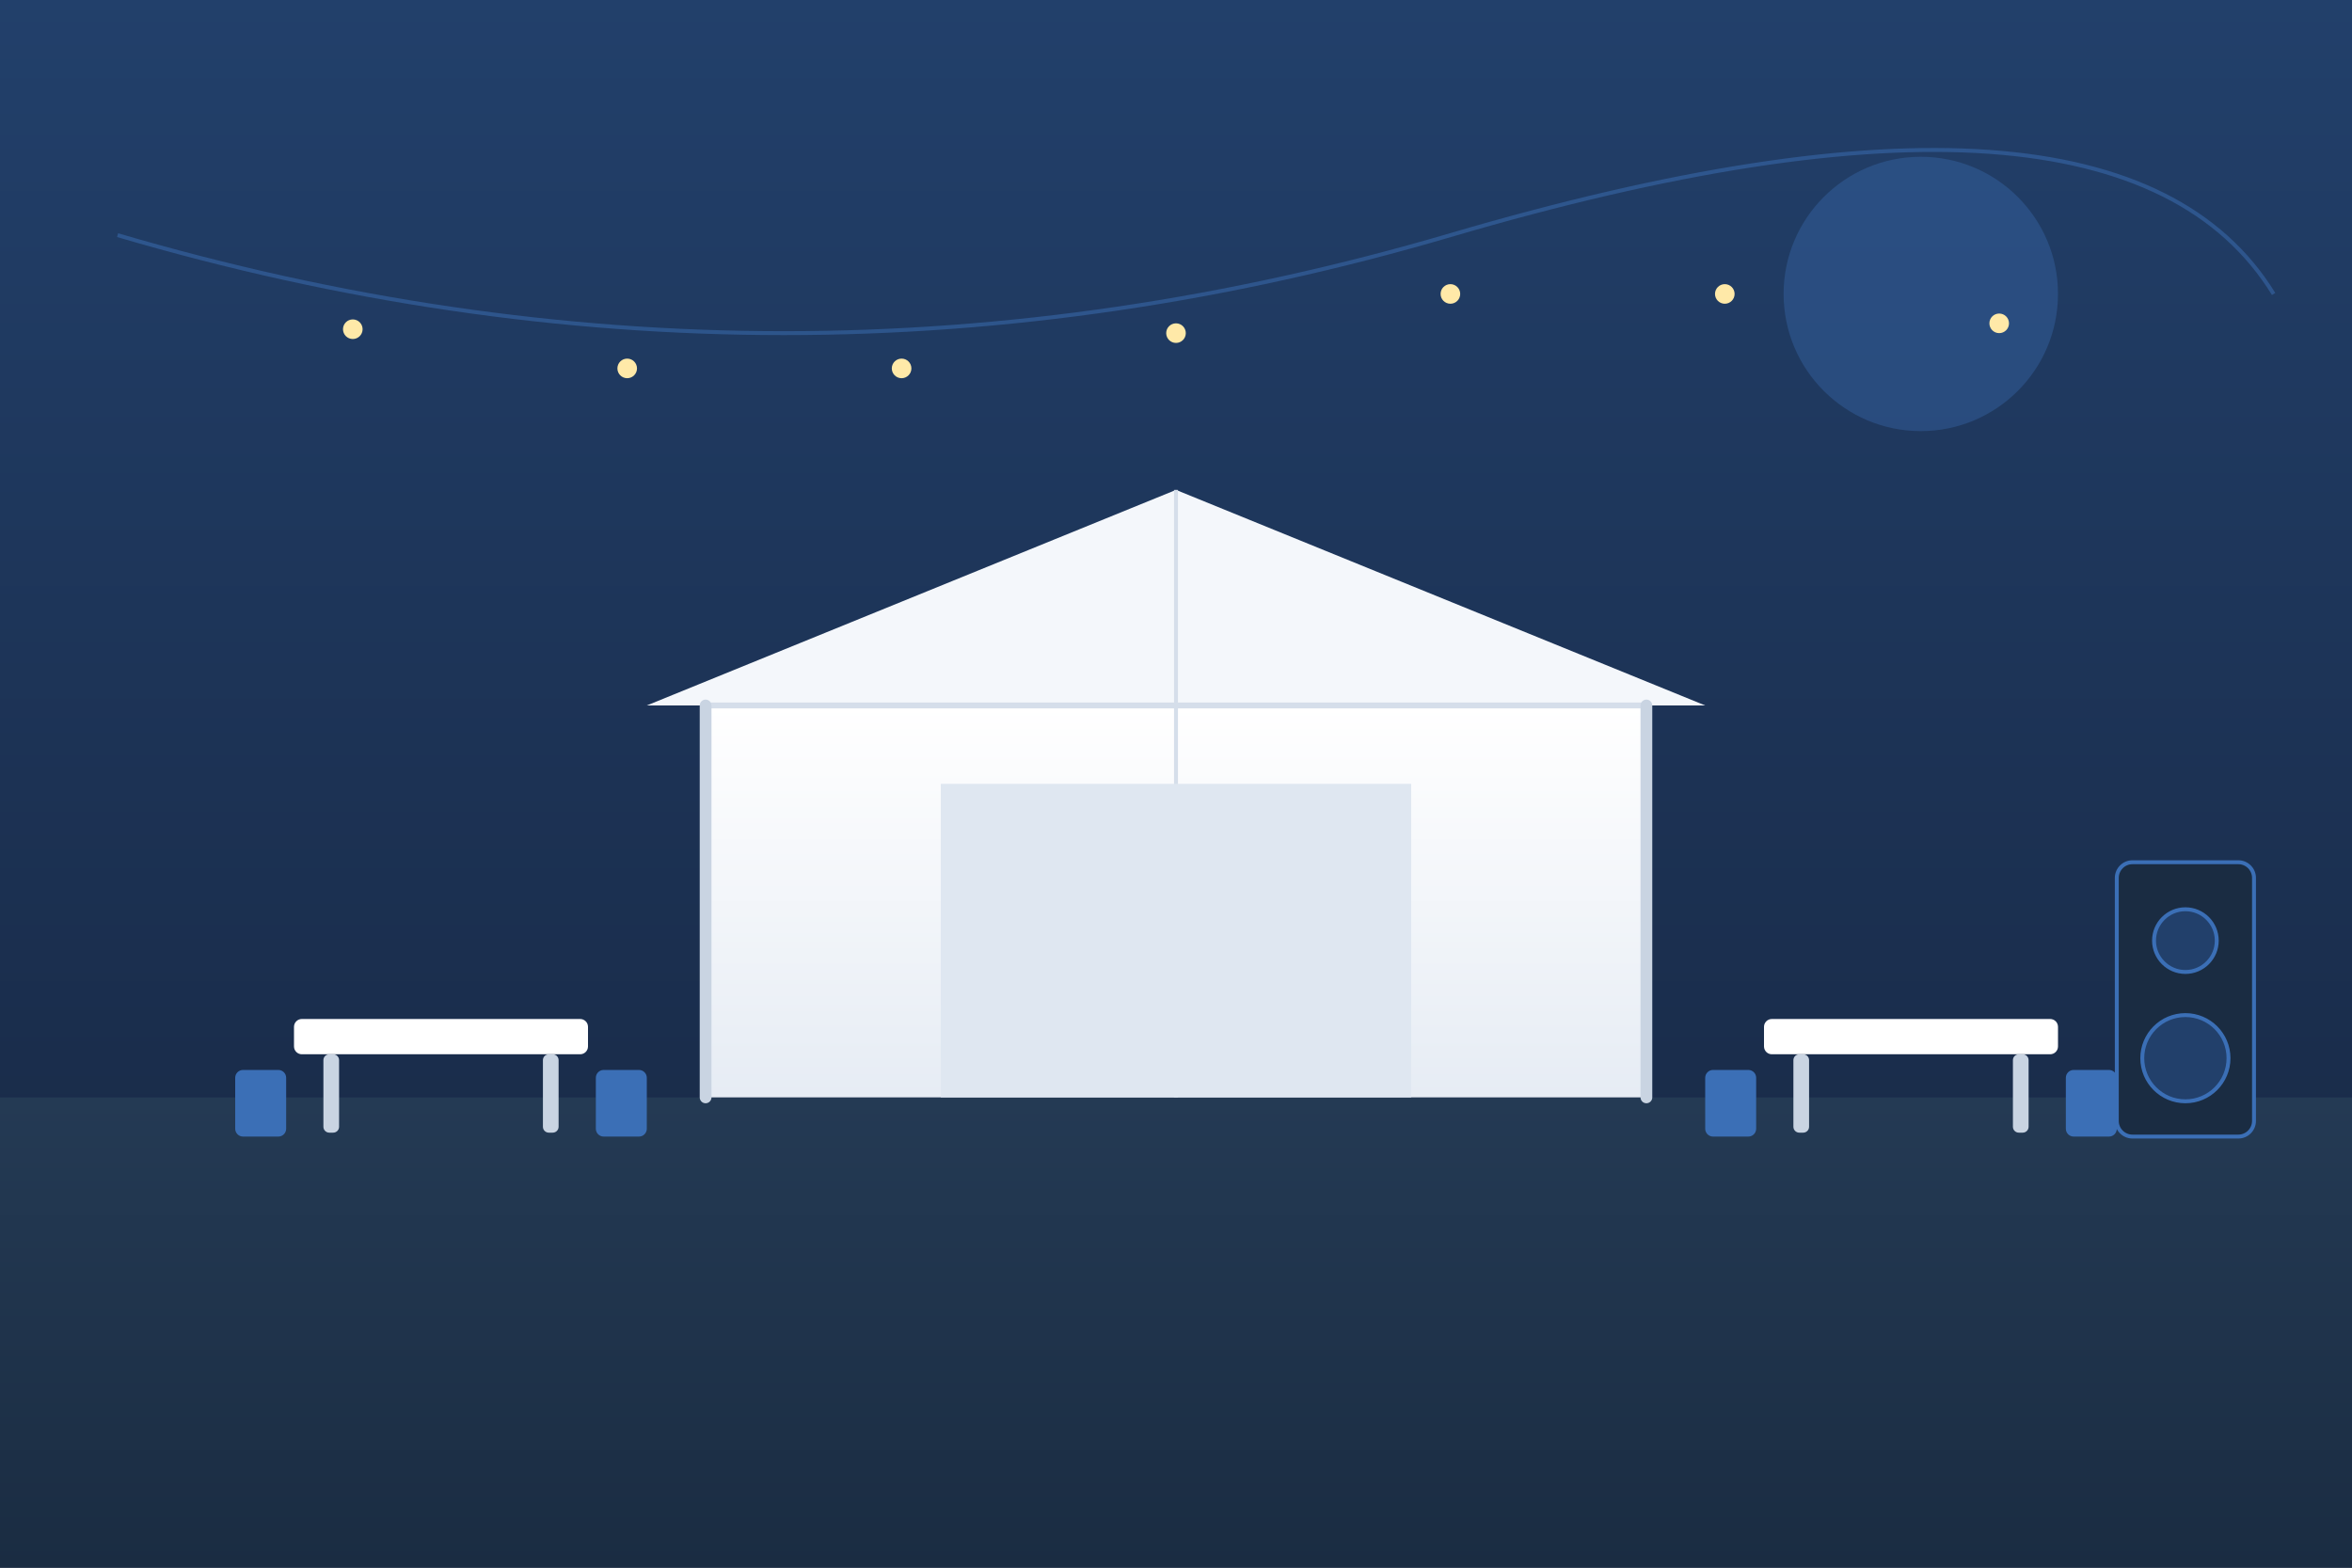
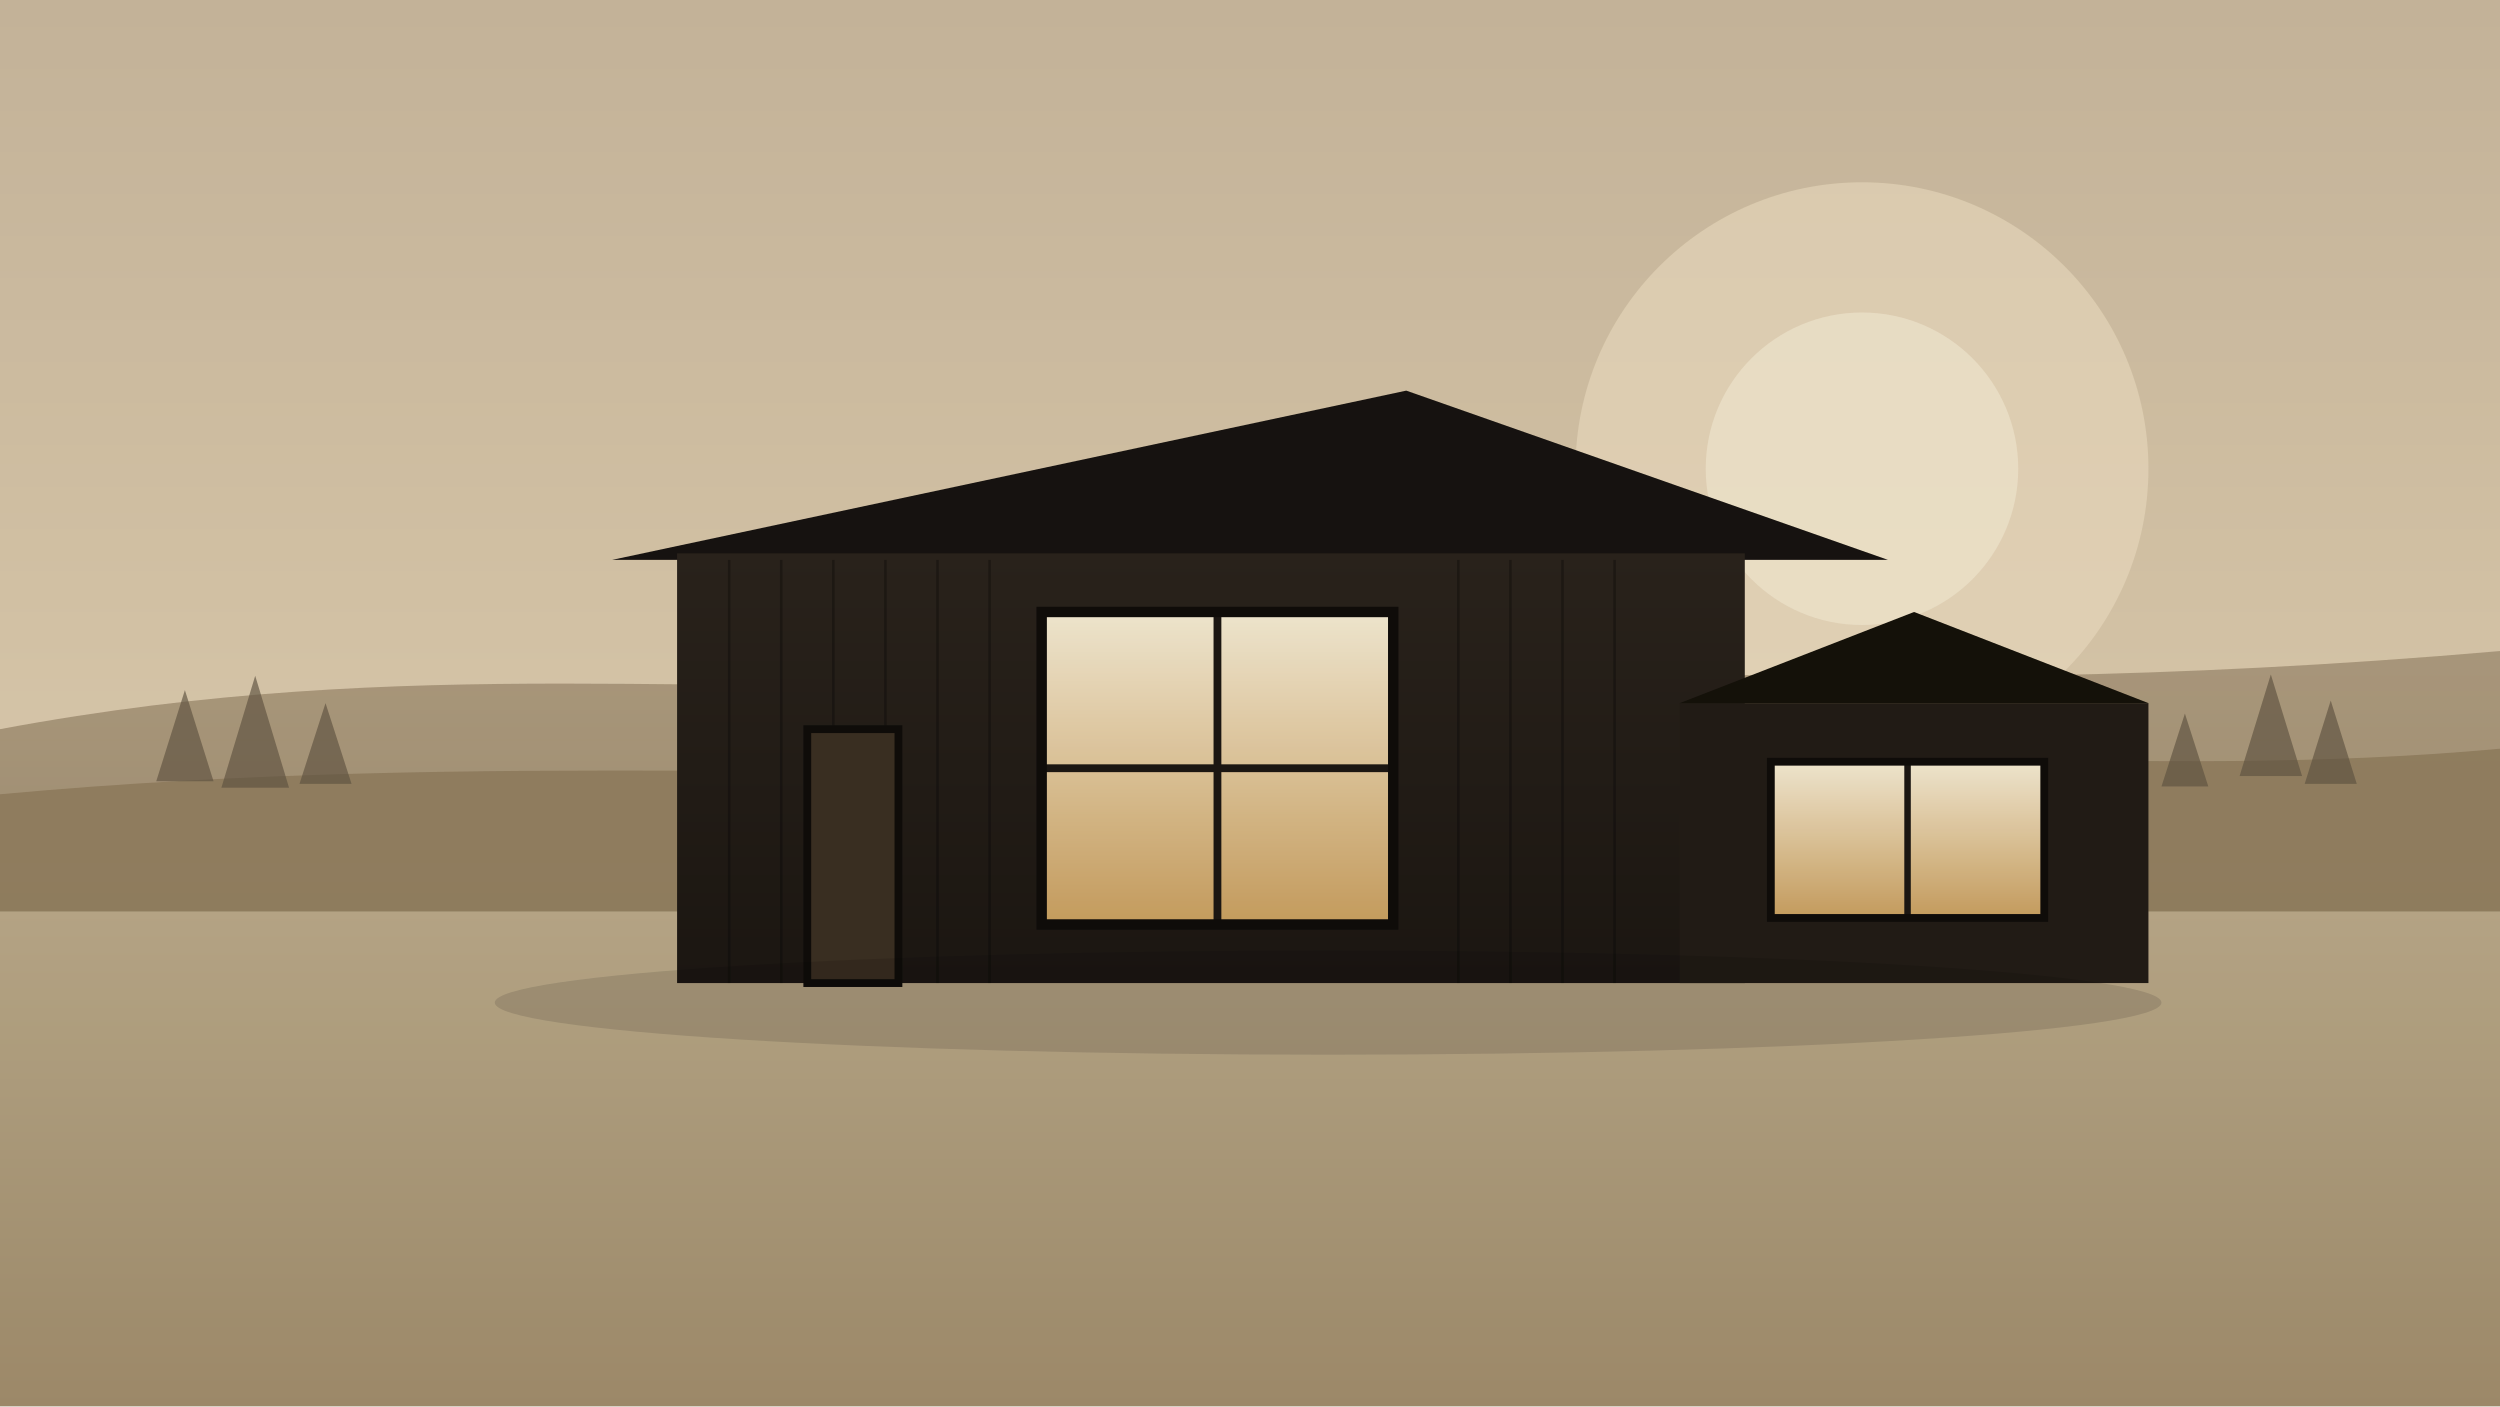
- <svg xmlns="http://www.w3.org/2000/svg" width="1200" height="800" viewBox="0 0 1200 800" fill="none" role="img" aria-label="Oppsatt festutstyr med telt, bord og stoler" preserveAspectRatio="xMidYMid slice">
+ <svg xmlns="http://www.w3.org/2000/svg" width="1920" height="1080" viewBox="0 0 1920 1080" role="img" aria-label="Moderne norsk bolig i mørkt trepanel ved skumring">
  <defs>
-     <linearGradient id="sky" x1="0" y1="0" x2="0" y2="1">
-       <stop offset="0" stop-color="#22406b" />
-       <stop offset="1" stop-color="#16243d" />
+     <linearGradient id="hSky" x1="0" y1="0" x2="0" y2="1">
+       <stop offset="0" stop-color="#c9b79c" />
+       <stop offset="0.45" stop-color="#d8c6a9" />
+       <stop offset="1" stop-color="#e7dac2" />
    </linearGradient>
-     <linearGradient id="tent" x1="0" y1="0" x2="0" y2="1">
-       <stop offset="0" stop-color="#ffffff" />
-       <stop offset="1" stop-color="#e6ecf4" />
+     <linearGradient id="hGround" x1="0" y1="0" x2="0" y2="1">
+       <stop offset="0" stop-color="#b9a888" />
+       <stop offset="1" stop-color="#a08c6b" />
    </linearGradient>
-     <linearGradient id="ground" x1="0" y1="0" x2="0" y2="1">
-       <stop offset="0" stop-color="#243a54" />
-       <stop offset="1" stop-color="#1a2c42" />
+     <linearGradient id="hWall" x1="0" y1="0" x2="0" y2="1">
+       <stop offset="0" stop-color="#2a231c" />
+       <stop offset="1" stop-color="#1c1712" />
+     </linearGradient>
+     <linearGradient id="hGlass" x1="0" y1="0" x2="0" y2="1">
+       <stop offset="0" stop-color="#f4ead2" />
+       <stop offset="1" stop-color="#c99f5f" />
+     </linearGradient>
+     <linearGradient id="hHill" x1="0" y1="0" x2="0" y2="1">
+       <stop offset="0" stop-color="#9a876a" />
+       <stop offset="1" stop-color="#8a7658" />
    </linearGradient>
  </defs>
-   <rect width="1200" height="800" fill="url(#sky)" />
-   <circle cx="980" cy="150" r="70" fill="#3b6fb6" opacity="0.35" />
-   <rect y="560" width="1200" height="240" fill="url(#ground)" />
-   <path d="M60 120 Q400 220 740 120 T1160 150" stroke="#3b6fb6" stroke-width="2" fill="none" opacity="0.5" />
-   <g fill="#ffe9a8">
-     <circle cx="180" cy="168" r="5" />
-     <circle cx="320" cy="188" r="5" />
-     <circle cx="460" cy="188" r="5" />
-     <circle cx="600" cy="170" r="5" />
-     <circle cx="740" cy="150" r="5" />
-     <circle cx="880" cy="150" r="5" />
-     <circle cx="1020" cy="165" r="5" />
+   <rect width="1920" height="1080" fill="url(#hSky)" />
+   <circle cx="1430" cy="360" r="220" fill="#f0e2c4" opacity="0.55" />
+   <circle cx="1430" cy="360" r="120" fill="#f6ecd4" opacity="0.6" />
+   <path d="M0 560 C 320 500 560 540 820 520 C 1120 495 1400 545 1920 500 L1920 720 L0 720 Z" fill="url(#hHill)" opacity="0.7" />
+   <path d="M0 610 C 380 575 700 605 1040 585 C 1380 566 1650 600 1920 575 L1920 760 L0 760 Z" fill="#8f7c5d" opacity="0.85" />
+   <g fill="#5f5340" opacity="0.65">
+     <path d="M120 600 l22 -70 22 70 z" />
+     <path d="M170 605 l26 -86 26 86 z" />
+     <path d="M230 602 l20 -62 20 62 z" />
+     <path d="M1720 596 l24 -78 24 78 z" />
+     <path d="M1770 602 l20 -64 20 64 z" />
+     <path d="M1660 604 l18 -56 18 56 z" />
  </g>
+   <rect y="700" width="1920" height="380" fill="url(#hGround)" />
  <g>
-     <path d="M360 560V360h480v200z" fill="url(#tent)" />
-     <path d="M330 360 L600 250 L870 360 Z" fill="#f4f7fb" />
-     <path d="M600 250 L600 560" stroke="#d5deea" stroke-width="2" />
-     <path d="M360 360h480" stroke="#d5deea" stroke-width="3" />
-     <path d="M480 560V400h240v160z" fill="#dfe7f1" />
-     <path d="M360 560V360" stroke="#c9d4e2" stroke-width="6" stroke-linecap="round" />
-     <path d="M840 560V360" stroke="#c9d4e2" stroke-width="6" stroke-linecap="round" />
+     <path d="M470 430 L1080 300 L1450 430 Z" fill="#171310" />
+     <rect x="520" y="425" width="820" height="330" fill="url(#hWall)" />
+     <rect x="1290" y="540" width="360" height="215" fill="#221c16" />
+     <path d="M1290 540 L1470 470 L1650 540 Z" fill="#151109" />
+     <g stroke="#000" stroke-opacity="0.28" stroke-width="2">
+       <line x1="560" y1="430" x2="560" y2="755" />
+       <line x1="600" y1="430" x2="600" y2="755" />
+       <line x1="640" y1="430" x2="640" y2="755" />
+       <line x1="680" y1="430" x2="680" y2="755" />
+       <line x1="720" y1="430" x2="720" y2="755" />
+       <line x1="760" y1="430" x2="760" y2="755" />
+       <line x1="1120" y1="430" x2="1120" y2="755" />
+       <line x1="1160" y1="430" x2="1160" y2="755" />
+       <line x1="1200" y1="430" x2="1200" y2="755" />
+       <line x1="1240" y1="430" x2="1240" y2="755" />
+     </g>
+     <rect x="800" y="470" width="270" height="240" fill="url(#hGlass)" />
+     <line x1="935" y1="470" x2="935" y2="710" stroke="#1c1712" stroke-width="6" />
+     <line x1="800" y1="590" x2="1070" y2="590" stroke="#1c1712" stroke-width="6" />
+     <rect x="800" y="470" width="270" height="240" fill="none" stroke="#0f0c09" stroke-width="8" />
+     <rect x="1360" y="585" width="210" height="120" fill="url(#hGlass)" />
+     <line x1="1465" y1="585" x2="1465" y2="705" stroke="#1c1712" stroke-width="5" />
+     <rect x="1360" y="585" width="210" height="120" fill="none" stroke="#0f0c09" stroke-width="6" />
+     <rect x="620" y="560" width="70" height="195" fill="#3b2f22" />
+     <rect x="620" y="560" width="70" height="195" fill="none" stroke="#0f0c09" stroke-width="6" />
  </g>
-   <g>
-     <rect x="150" y="520" width="150" height="18" rx="4" fill="#ffffff" />
-     <rect x="165" y="538" width="8" height="40" rx="3" fill="#c9d4e2" />
-     <rect x="277" y="538" width="8" height="40" rx="3" fill="#c9d4e2" />
-     <rect x="120" y="546" width="26" height="34" rx="4" fill="#3b6fb6" />
-     <rect x="304" y="546" width="26" height="34" rx="4" fill="#3b6fb6" />
-   </g>
-   <g>
-     <rect x="900" y="520" width="150" height="18" rx="4" fill="#ffffff" />
-     <rect x="915" y="538" width="8" height="40" rx="3" fill="#c9d4e2" />
-     <rect x="1027" y="538" width="8" height="40" rx="3" fill="#c9d4e2" />
-     <rect x="870" y="546" width="26" height="34" rx="4" fill="#3b6fb6" />
-     <rect x="1054" y="546" width="26" height="34" rx="4" fill="#3b6fb6" />
-   </g>
-   <g>
-     <rect x="1080" y="440" width="70" height="140" rx="8" fill="#1a2c42" stroke="#3b6fb6" stroke-width="2" />
-     <circle cx="1115" cy="480" r="16" fill="#22406b" stroke="#3b6fb6" stroke-width="2" />
-     <circle cx="1115" cy="540" r="22" fill="#22406b" stroke="#3b6fb6" stroke-width="2" />
-   </g>
+   <ellipse cx="1020" cy="770" rx="640" ry="40" fill="#000" opacity="0.12" />
+   <rect width="1920" height="1080" fill="#000" opacity="0.03" />
</svg>
